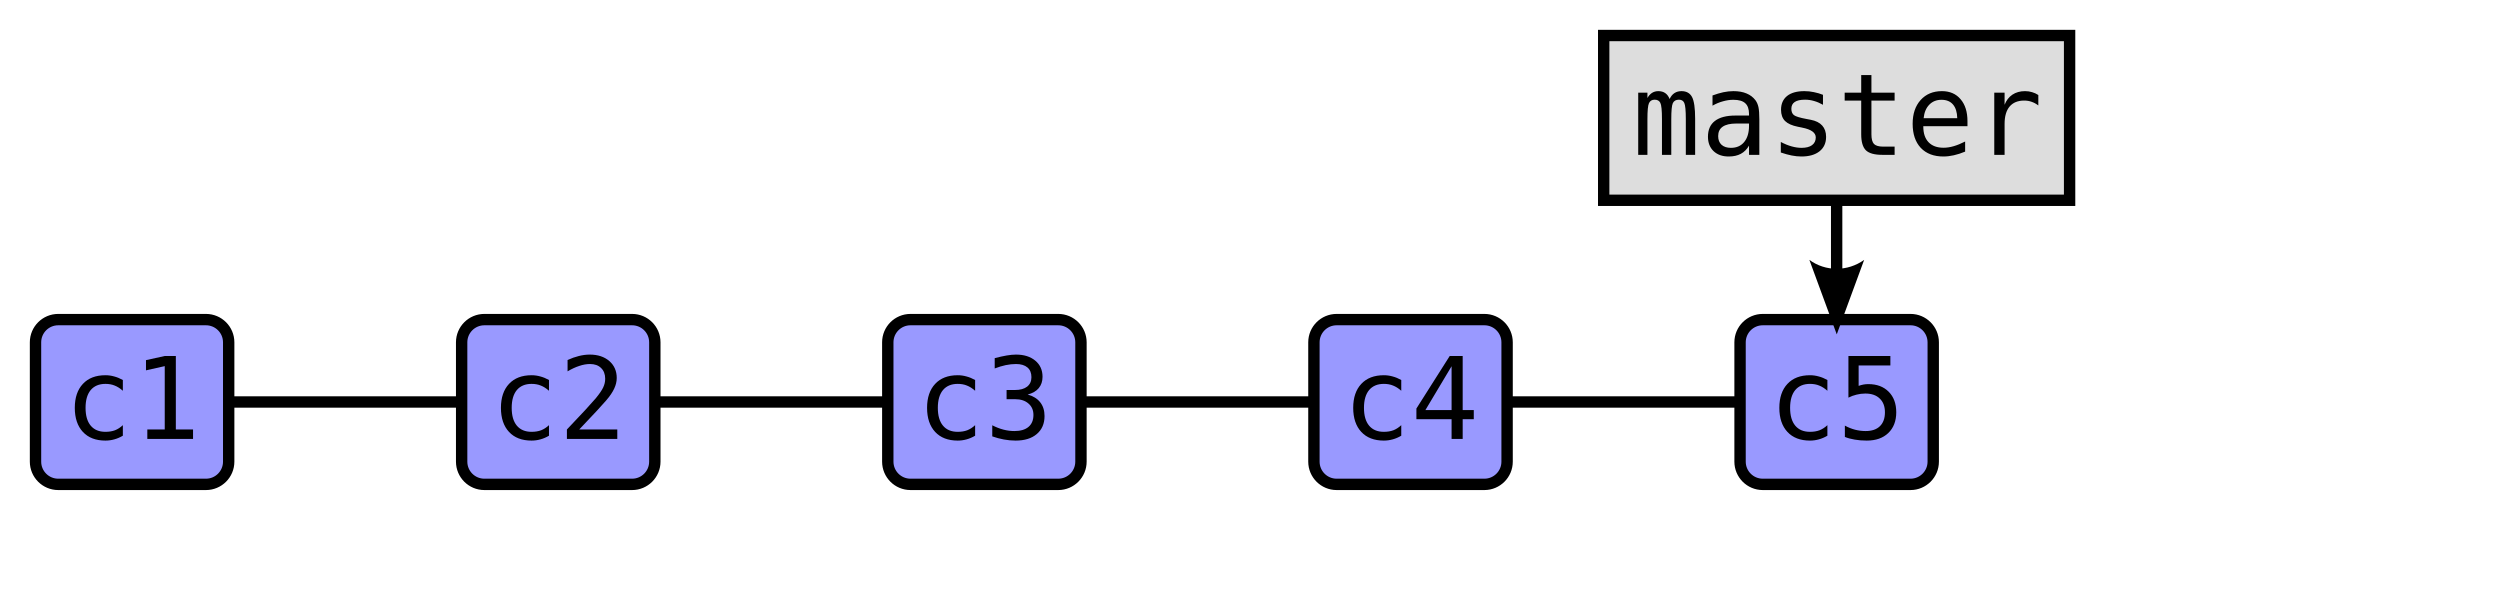
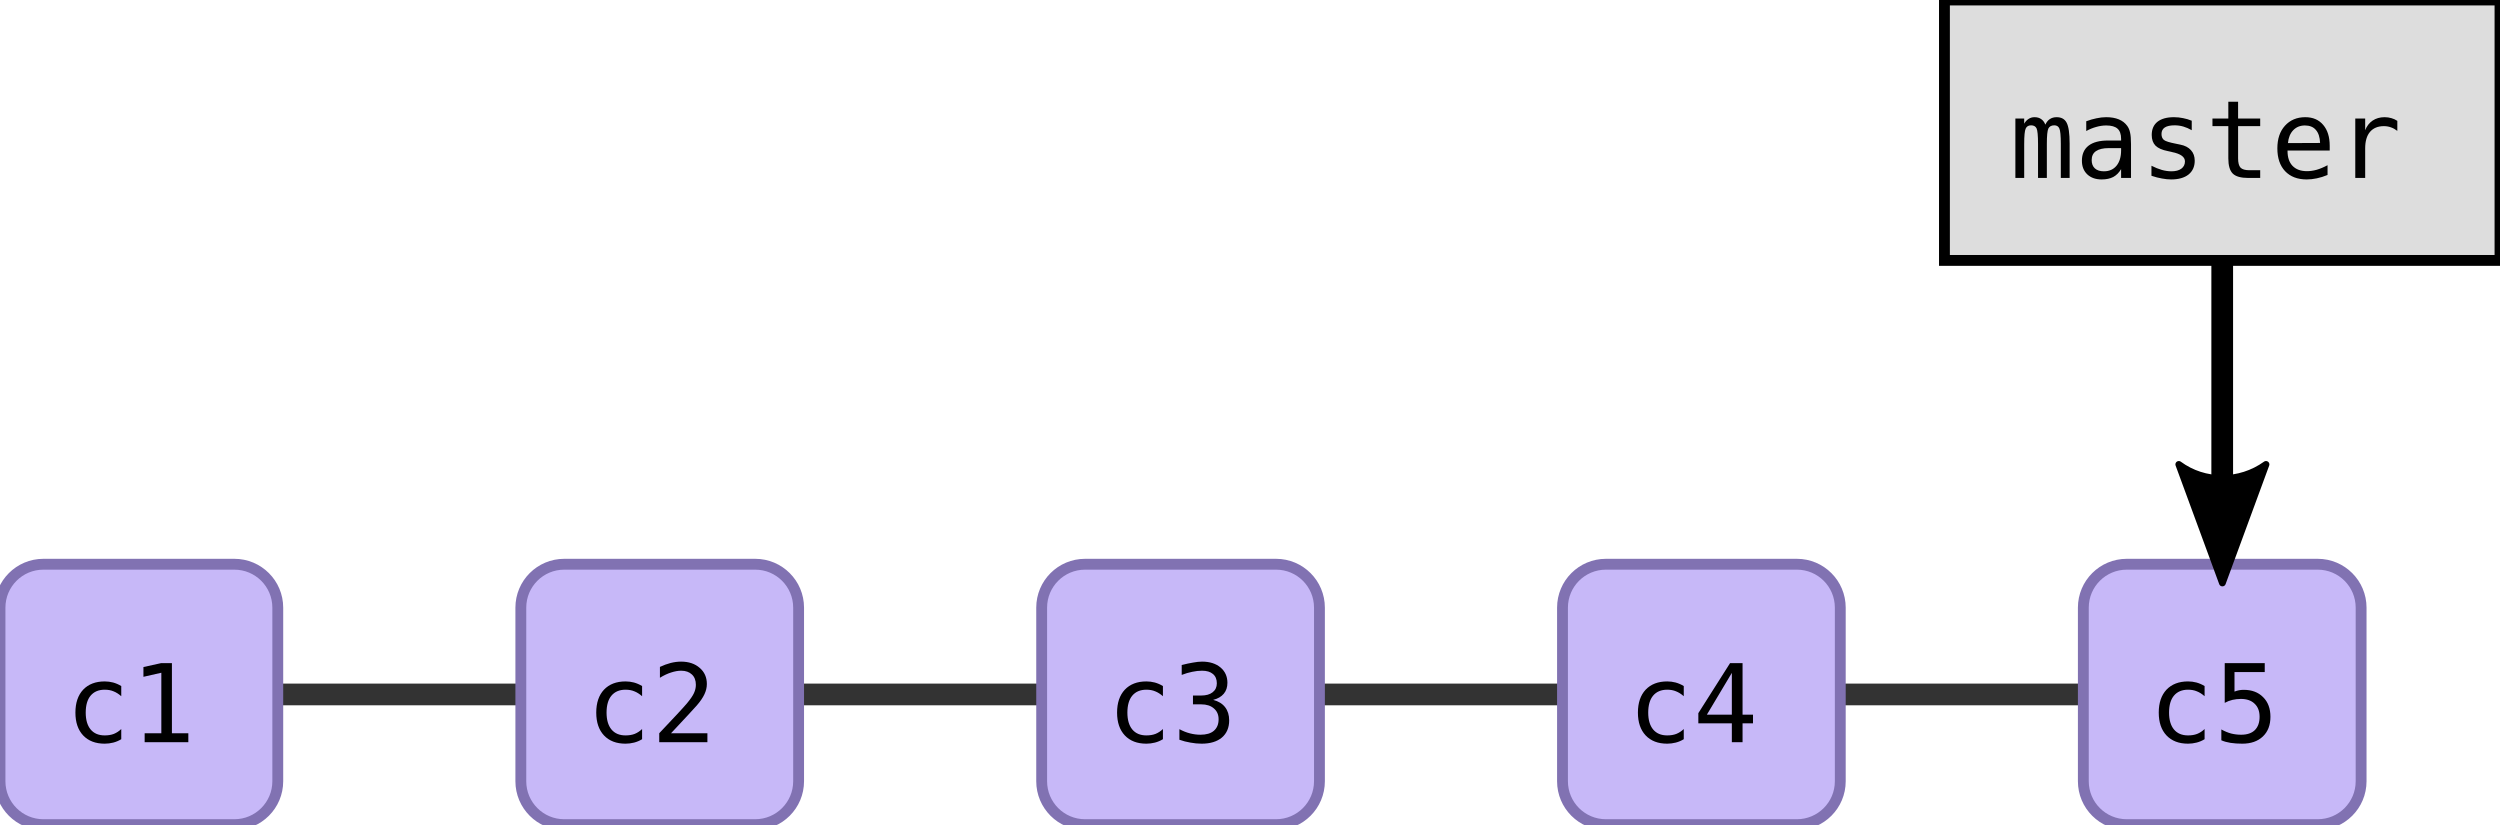
- <svg xmlns="http://www.w3.org/2000/svg" width="352" height="86.4" id="svg2" version="1.1">
+ <svg xmlns="http://www.w3.org/2000/svg" width="288.0" height="95.0" id="svg2" version="1.1">
  <defs id="defs4">
-     <marker orient="auto" refY="0.0" refX="0.0" id="Arrow2Mend" style="overflow:visible;">
-       <path id="path3786" style="fill-rule:evenodd;stroke-width:0.625;stroke-linejoin:round;" d="M 8.719,4.034 L -2.207,0.016 L 8.719,-4.002 C 6.973,-1.63 6.983,1.616 8.719,4.034 z " transform="scale(0.6) rotate(180) translate(0,0)" />
+     <marker orient="auto" refY="0.0" refX="0.0" id="fullmarker" style="overflow:visible;">
+       <path style="opacity:1.0;fill:#000000;stroke:#000000;fill-rule:evenodd;stroke-width:0.625;stroke-linejoin:round;" d="M 8.719,4.034 L -2.207,0.016 L 8.719,-4.002 C 6.973,-1.63 6.983,1.616 8.719,4.034 z " transform="scale(0.5) rotate(180) translate(0,0)" />
+     </marker>
+     <marker orient="auto" refY="0.0" refX="0.0" id="ghostmarker" style="overflow:visible;">
+       <path style="opacity:0.2;fill:#000000;stroke:#000000;fill-rule:evenodd;stroke-width:0.625;stroke-linejoin:round;" d="M 8.719,4.034 L -2.207,0.016 L 8.719,-4.002 C 6.973,-1.63 6.983,1.616 8.719,4.034 z " transform="scale(0.5) rotate(180) translate(0,0)" />
    </marker>
  </defs>
-   <g id="layer1">
-     <rect style="fill:#9999ff;stroke:#000000;stroke-width:1.6;stroke-miterlimit:4;stroke-dasharray:none" id="rect2989" width="27.2" height="23.2" x="5" y="45" ry="3.2" />
-     <text xml:space="preserve" style="font-size:16px;font-style:normal;font-weight:normal;line-height:125%;letter-spacing:0px;word-spacing:0px;fill:#000000;fill-opacity:1;stroke:none;font-family:DejaVu Sans Mono" x="9" y="61.8" id="text2985">
-       <tspan id="tspan2987" x="9" y="61.8">c1</tspan>
-     </text>
-   </g>
-   <g id="layer1">
-     <rect style="fill:#9999ff;stroke:#000000;stroke-width:1.6;stroke-miterlimit:4;stroke-dasharray:none" id="rect2989" width="27.2" height="23.2" x="65" y="45" ry="3.2" />
-     <text xml:space="preserve" style="font-size:16px;font-style:normal;font-weight:normal;line-height:125%;letter-spacing:0px;word-spacing:0px;fill:#000000;fill-opacity:1;stroke:none;font-family:DejaVu Sans Mono" x="69" y="61.8" id="text2985">
-       <tspan id="tspan2987" x="69" y="61.8">c2</tspan>
-     </text>
-   </g>
-   <line x1="64.98" y1="56.6" x2="32.22" y2="56.6" style="stroke:#000000; stroke-width:1.6; stroke-opacity:1.0" />
-   <g id="layer1">
-     <rect style="fill:#9999ff;stroke:#000000;stroke-width:1.6;stroke-miterlimit:4;stroke-dasharray:none" id="rect2989" width="27.2" height="23.2" x="125" y="45" ry="3.2" />
-     <text xml:space="preserve" style="font-size:16px;font-style:normal;font-weight:normal;line-height:125%;letter-spacing:0px;word-spacing:0px;fill:#000000;fill-opacity:1;stroke:none;font-family:DejaVu Sans Mono" x="129" y="61.8" id="text2985">
-       <tspan id="tspan2987" x="129" y="61.8">c3</tspan>
-     </text>
-   </g>
-   <line x1="124.98" y1="56.6" x2="92.22" y2="56.6" style="stroke:#000000; stroke-width:1.6; stroke-opacity:1.0" />
-   <g id="layer1">
-     <rect style="fill:#9999ff;stroke:#000000;stroke-width:1.6;stroke-miterlimit:4;stroke-dasharray:none" id="rect2989" width="27.2" height="23.2" x="185" y="45" ry="3.2" />
-     <text xml:space="preserve" style="font-size:16px;font-style:normal;font-weight:normal;line-height:125%;letter-spacing:0px;word-spacing:0px;fill:#000000;fill-opacity:1;stroke:none;font-family:DejaVu Sans Mono" x="189" y="61.8" id="text2985">
-       <tspan id="tspan2987" x="189" y="61.8">c4</tspan>
-     </text>
-   </g>
-   <line x1="184.98" y1="56.6" x2="152.22" y2="56.6" style="stroke:#000000; stroke-width:1.6; stroke-opacity:1.0" />
-   <g id="layer1">
-     <rect style="fill:#9999ff;stroke:#000000;stroke-width:1.6;stroke-miterlimit:4;stroke-dasharray:none" id="rect2989" width="27.2" height="23.2" x="245" y="45" ry="3.2" />
-     <text xml:space="preserve" style="font-size:16px;font-style:normal;font-weight:normal;line-height:125%;letter-spacing:0px;word-spacing:0px;fill:#000000;fill-opacity:1;stroke:none;font-family:DejaVu Sans Mono" x="249" y="61.8" id="text2985">
-       <tspan id="tspan2987" x="249" y="61.8">c5</tspan>
-     </text>
-   </g>
-   <line x1="244.98" y1="56.6" x2="212.22" y2="56.6" style="stroke:#000000; stroke-width:1.6; stroke-opacity:1.0" />
-   <g id="layer1">
-     <rect style="fill:#dddddd;stroke:#000000;stroke-width:1.6;stroke-miterlimit:4;stroke-dasharray:none" id="rect2989" width="65.6" height="23.2" x="225.8" y="5" ry="0" />
-     <text xml:space="preserve" style="font-size:16px;font-style:normal;font-weight:normal;line-height:125%;letter-spacing:0px;word-spacing:0px;fill:#000000;fill-opacity:1;stroke:none;font-family:DejaVu Sans Mono" x="229.8" y="21.8" id="text2985">
-       <tspan id="tspan2987" x="229.8" y="21.8">master</tspan>
-     </text>
-   </g>
-   <g id="layer1">
-     <path style="fill:none;stroke:#000000;stroke-width:1.6;stroke-linecap:butt;stroke-linejoin:miter;stroke-opacity:1;marker-end:url(#Arrow2Mend);stroke-miterlimit:4;stroke-dasharray:none" d="M 258.6,28.24 258.6,44.96" id="path2985" />
+   <g transform="translate(-0.0,65.0) rotate(0)" id="layer1">
+     <line x1="76.0" y1="15.0" x2="136.0" y2="15.0" style="stroke:#000000;                         stroke-width:2.5;                         stroke-opacity:0.8" />
+     <line x1="196.0" y1="15.0" x2="256.0" y2="15.0" style="stroke:#000000;                         stroke-width:2.5;                         stroke-opacity:0.8" />
+     <line x1="136.0" y1="15.0" x2="196.0" y2="15.0" style="stroke:#000000;                         stroke-width:2.5;                         stroke-opacity:0.8" />
+     <line x1="16.0" y1="15.0" x2="76.0" y2="15.0" style="stroke:#000000;                         stroke-width:2.5;                         stroke-opacity:0.8" />
+     <rect style="fill:#c7b8f8;                         stroke:#8172B2;                         stroke-width:1.25;                         stroke-miterlimit:4;                         stroke-opacity:1.0;                         stroke-dasharray:none" width="32.0" height="30.0" x="60.0" y="0.0" ry="5.0" />
+     <text style="font-size:12.5px;                         font-style:normal;                         font-weight:normal;                         line-height:125%%;                         letter-spacing:0px;                         word-spacing:0px;                         fill:#000000;                         fill-opacity:1.0;                         stroke:none;                         font-family:DejaVu Sans Mono" x="67.5" y="20.5">c2</text>
+     <rect style="fill:#c7b8f8;                         stroke:#8172B2;                         stroke-width:1.25;                         stroke-miterlimit:4;                         stroke-opacity:1.0;                         stroke-dasharray:none" width="32.0" height="30.0" x="240.0" y="0.0" ry="5.0" />
+     <text style="font-size:12.5px;                         font-style:normal;                         font-weight:normal;                         line-height:125%%;                         letter-spacing:0px;                         word-spacing:0px;                         fill:#000000;                         fill-opacity:1.0;                         stroke:none;                         font-family:DejaVu Sans Mono" x="247.5" y="20.5">c5</text>
+     <rect style="fill:#c7b8f8;                         stroke:#8172B2;                         stroke-width:1.25;                         stroke-miterlimit:4;                         stroke-opacity:1.0;                         stroke-dasharray:none" width="32.0" height="30.0" x="180.0" y="0.0" ry="5.0" />
+     <text style="font-size:12.5px;                         font-style:normal;                         font-weight:normal;                         line-height:125%%;                         letter-spacing:0px;                         word-spacing:0px;                         fill:#000000;                         fill-opacity:1.0;                         stroke:none;                         font-family:DejaVu Sans Mono" x="187.5" y="20.5">c4</text>
+     <rect style="fill:#c7b8f8;                         stroke:#8172B2;                         stroke-width:1.25;                         stroke-miterlimit:4;                         stroke-opacity:1.0;                         stroke-dasharray:none" width="32.0" height="30.0" x="120.0" y="0.0" ry="5.0" />
+     <text style="font-size:12.5px;                         font-style:normal;                         font-weight:normal;                         line-height:125%%;                         letter-spacing:0px;                         word-spacing:0px;                         fill:#000000;                         fill-opacity:1.0;                         stroke:none;                         font-family:DejaVu Sans Mono" x="127.5" y="20.5">c3</text>
+     <rect style="fill:#c7b8f8;                         stroke:#8172B2;                         stroke-width:1.25;                         stroke-miterlimit:4;                         stroke-opacity:1.0;                         stroke-dasharray:none" width="32.0" height="30.0" x="0.0" y="0.0" ry="5.0" />
+     <text style="font-size:12.5px;                         font-style:normal;                         font-weight:normal;                         line-height:125%%;                         letter-spacing:0px;                         word-spacing:0px;                         fill:#000000;                         fill-opacity:1.0;                         stroke:none;                         font-family:DejaVu Sans Mono" x="7.5" y="20.5">c1</text>
+     <path style="fill:none;                  stroke:#000000;                  stroke-width:2.5;                  stroke-linecap:butt;                  stroke-linejoin:miter;                  stroke-opacity:1.0;                  marker-end:url(#fullmarker);                  stroke-miterlimit:4;                  stroke-dasharray:none" d="M 256.0,-50.0 256.0,-0.6" />
+     <rect style="fill:#dddddd;                         stroke:#000000;                         stroke-width:1.25;                         stroke-miterlimit:4;                         stroke-opacity:1.0;                         stroke-dasharray:none" width="64.0" height="30.0" x="224.0" y="-65.0" ry="0.0" />
+     <text style="font-size:12.5px;                         font-style:normal;                         font-weight:normal;                         line-height:125%%;                         letter-spacing:0px;                         word-spacing:0px;                         fill:#000000;                         fill-opacity:1.0;                         stroke:none;                         font-family:DejaVu Sans Mono" x="231.5" y="-44.5">master</text>
  </g>
</svg>
